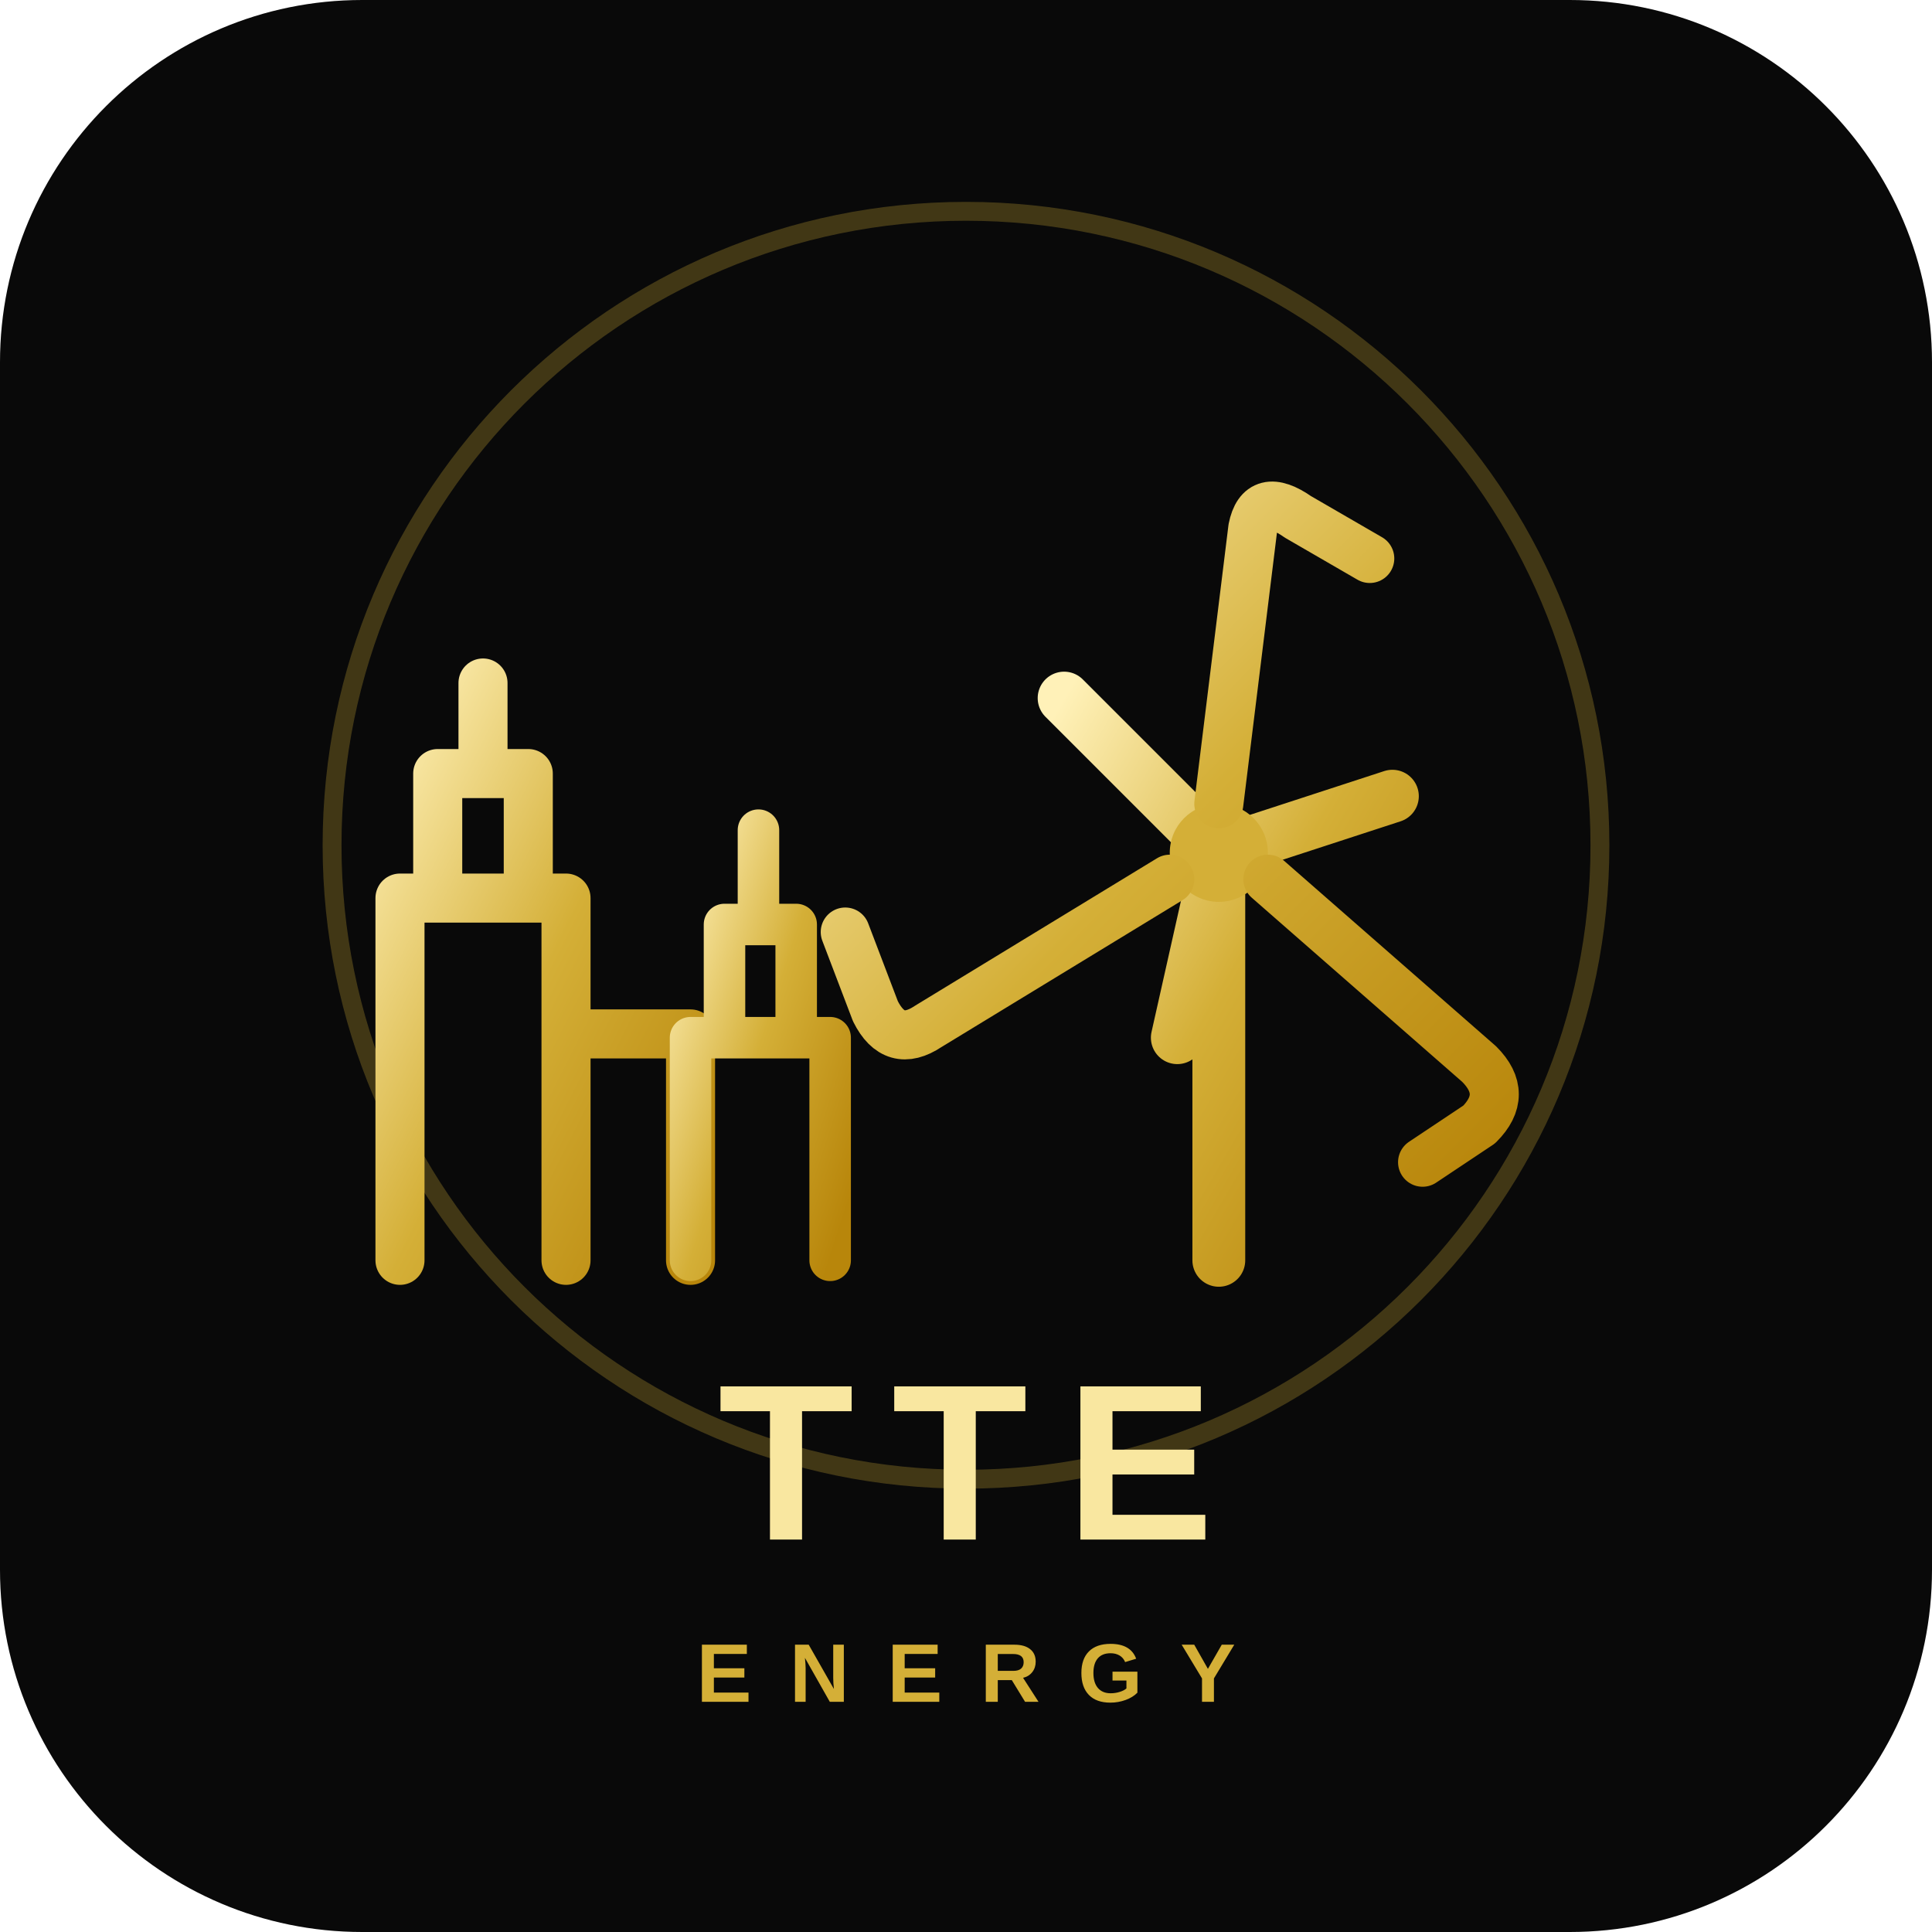
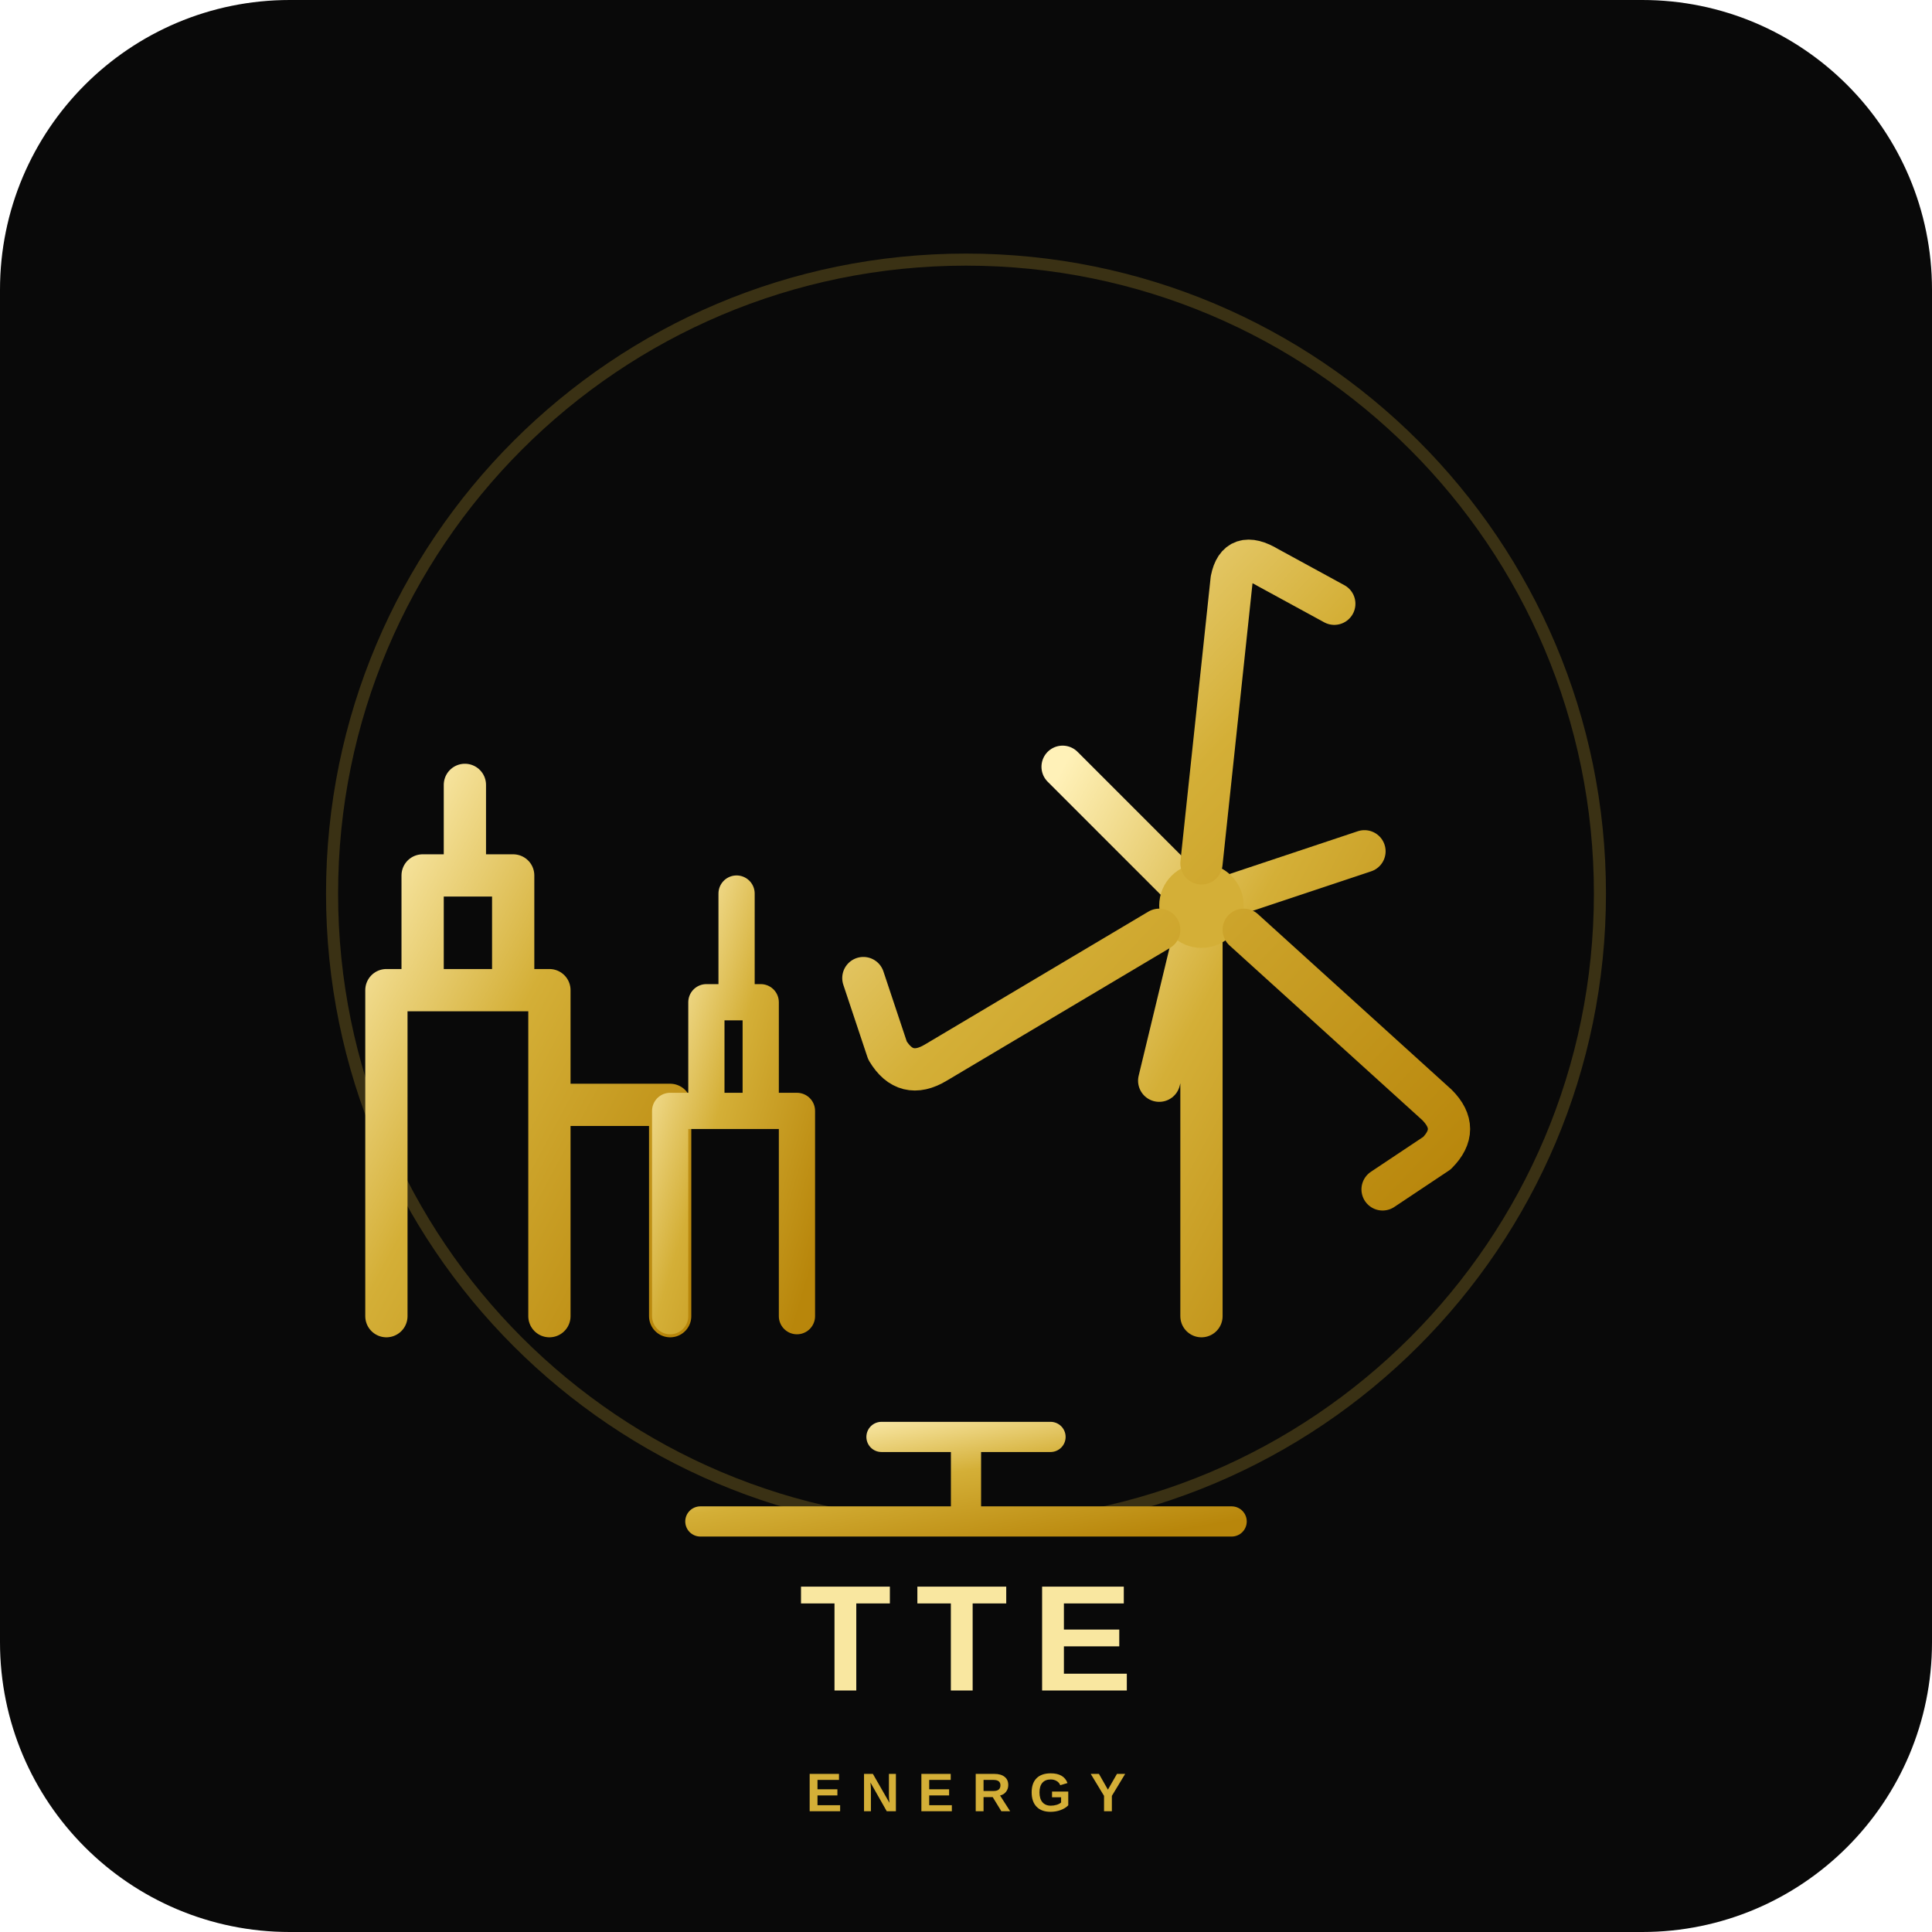
- <svg xmlns="http://www.w3.org/2000/svg" viewBox="0 0 512 512">
+ <svg xmlns="http://www.w3.org/2000/svg" viewBox="0 0 320 320" width="512" height="512" role="img" aria-labelledby="title desc">
  <defs>
-     <linearGradient id="g" x1="0" y1="0" x2="1" y2="1">
+     <linearGradient id="gold" x1="0" y1="0" x2="1" y2="1">
      <stop offset="0" stop-color="#FFF1B8" />
-       <stop offset=".5" stop-color="#D4AF37" />
+       <stop offset=".45" stop-color="#D4AF37" />
      <stop offset="1" stop-color="#B8860B" />
    </linearGradient>
  </defs>
-   <rect width="512" height="512" rx="96" fill="#090909" />
-   <circle cx="256" cy="224" r="168" fill="none" stroke="#D4AF37" stroke-opacity=".28" stroke-width="5" />
-   <g fill="none" stroke="url(#g)" stroke-linecap="round" stroke-linejoin="round">
-     <path d="M78 344H434" stroke-width="13" />
-     <path d="M106 334V238H150V334M116 238V205H140V238M128 205V181M150 274H183V334" stroke-width="13" />
-     <path d="M183 334V275H220V334M192 275V245H211V275M201 245V220" stroke-width="11" />
-     <path d="M323 334V226M323 226L282 185M323 226L369 211M323 226L312 275" stroke-width="14" />
-     <circle cx="323" cy="226" r="13" fill="#D4AF37" stroke="none" />
-     <path d="M323 213L332 140Q334 130 344 137L363 148M310 233L246 272Q237 278 232 268L224 247M336 233L392 282Q400 290 392 298L377 308" stroke-width="13" />
+   <rect width="320" height="320" rx="48" fill="#090909" />
+   <circle cx="160" cy="148" r="105" fill="none" stroke="#D4AF37" stroke-opacity=".24" stroke-width="2" />
+   <g fill="none" stroke="url(#gold)" stroke-linecap="round" stroke-linejoin="round">
+     <path d="M48 224H272" stroke-width="7" />
+     <path d="M64 218V164H91V218M70 164V145H85V164M77 145V130M91 183H111V218" stroke-width="7" />
+     <path d="M111 218V184H132V218M117 184V166H126V184M122 166V148" stroke-width="6" />
+     <path d="M199 218V150M199 150L176 127M199 150L226 141M199 150L192 179" stroke-width="7" />
+     <circle cx="199" cy="150" r="7" fill="#D4AF37" stroke="none" />
+     <path d="M199 143L204 96Q205 91 210 94L221 100M192 154L155 176Q150 179 147 174L143 162M206 154L238 183Q242 187 238 191L229 197" stroke-width="7" />
+     <path d="M146 238H174M160 238V252M116 252H204" stroke-width="5" />
  </g>
-   <text x="256" y="408" text-anchor="middle" fill="#F9E7A0" font-family="Arial,sans-serif" font-size="59" font-weight="800" letter-spacing="10">TTE</text>
-   <text x="256" y="451" text-anchor="middle" fill="#D4AF37" font-family="Arial,sans-serif" font-size="22" font-weight="700" letter-spacing="10">ENERGY</text>
+   <text x="160" y="280" text-anchor="middle" fill="#F9E7A0" font-family="Arial,sans-serif" font-size="25" font-weight="800" letter-spacing="4">TTE</text>
+   <text x="160" y="300" text-anchor="middle" fill="#D4AF37" font-family="Arial,sans-serif" font-size="9" font-weight="700" letter-spacing="3">ENERGY</text>
</svg>
